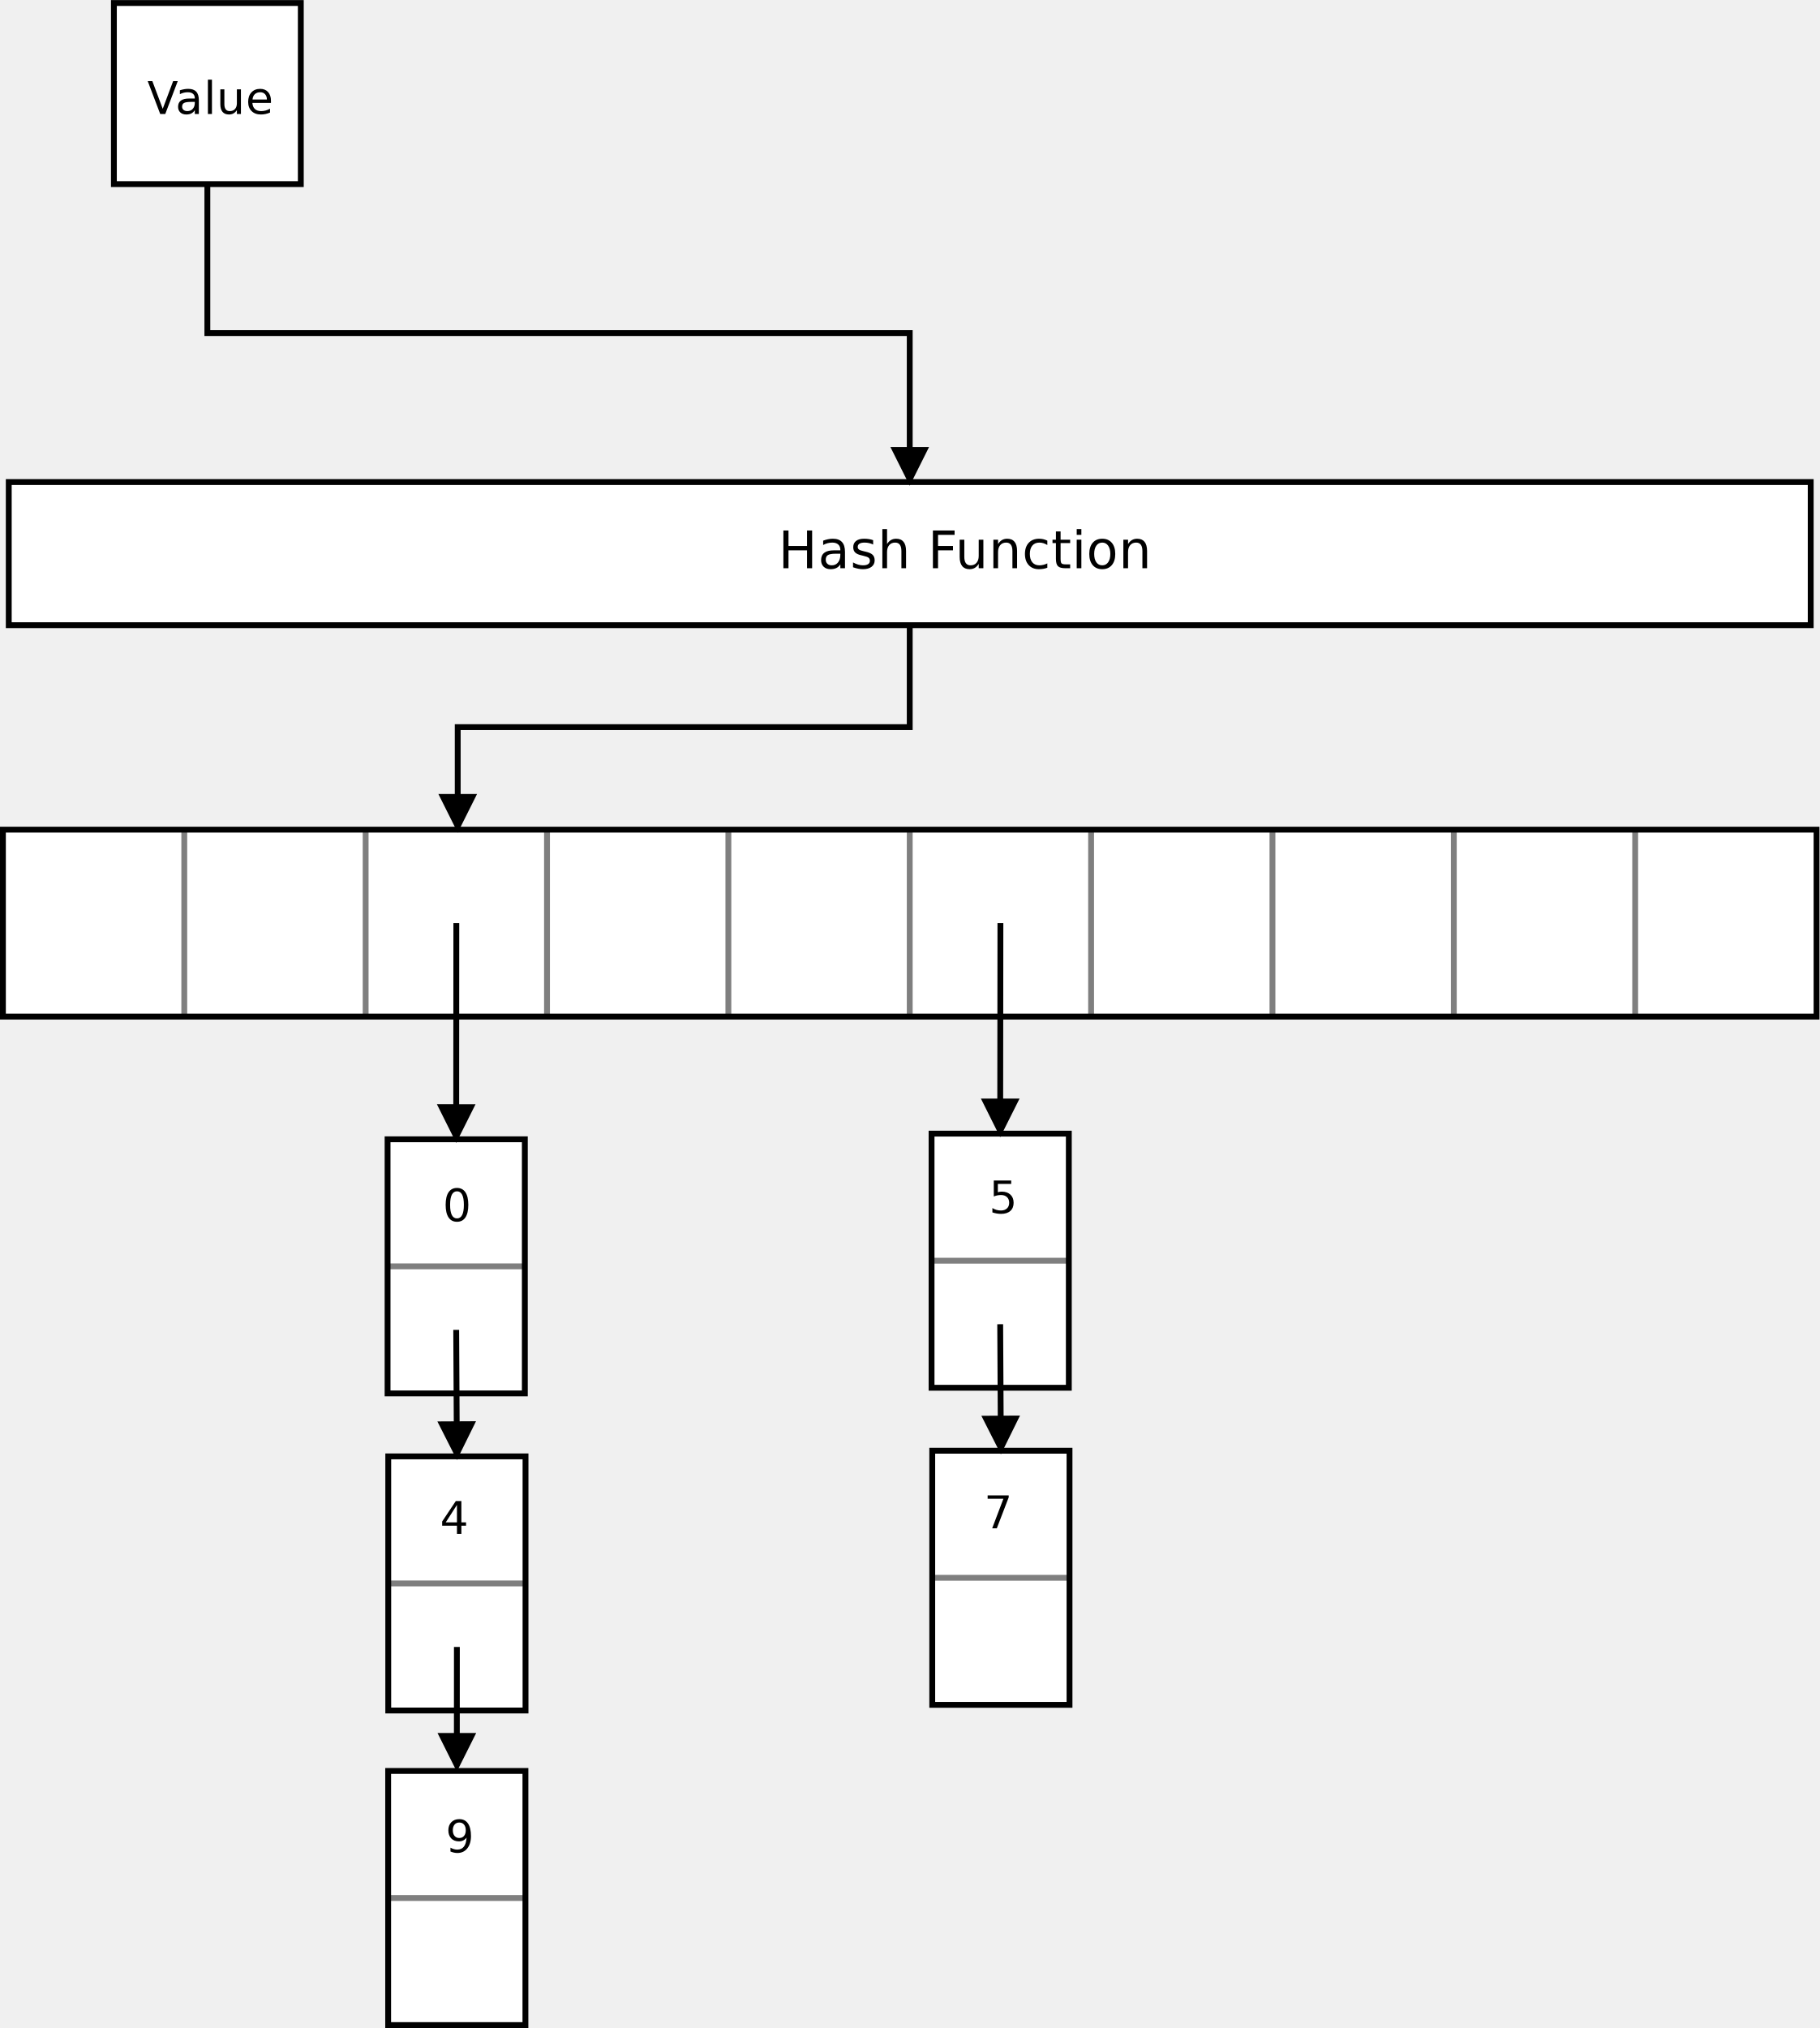
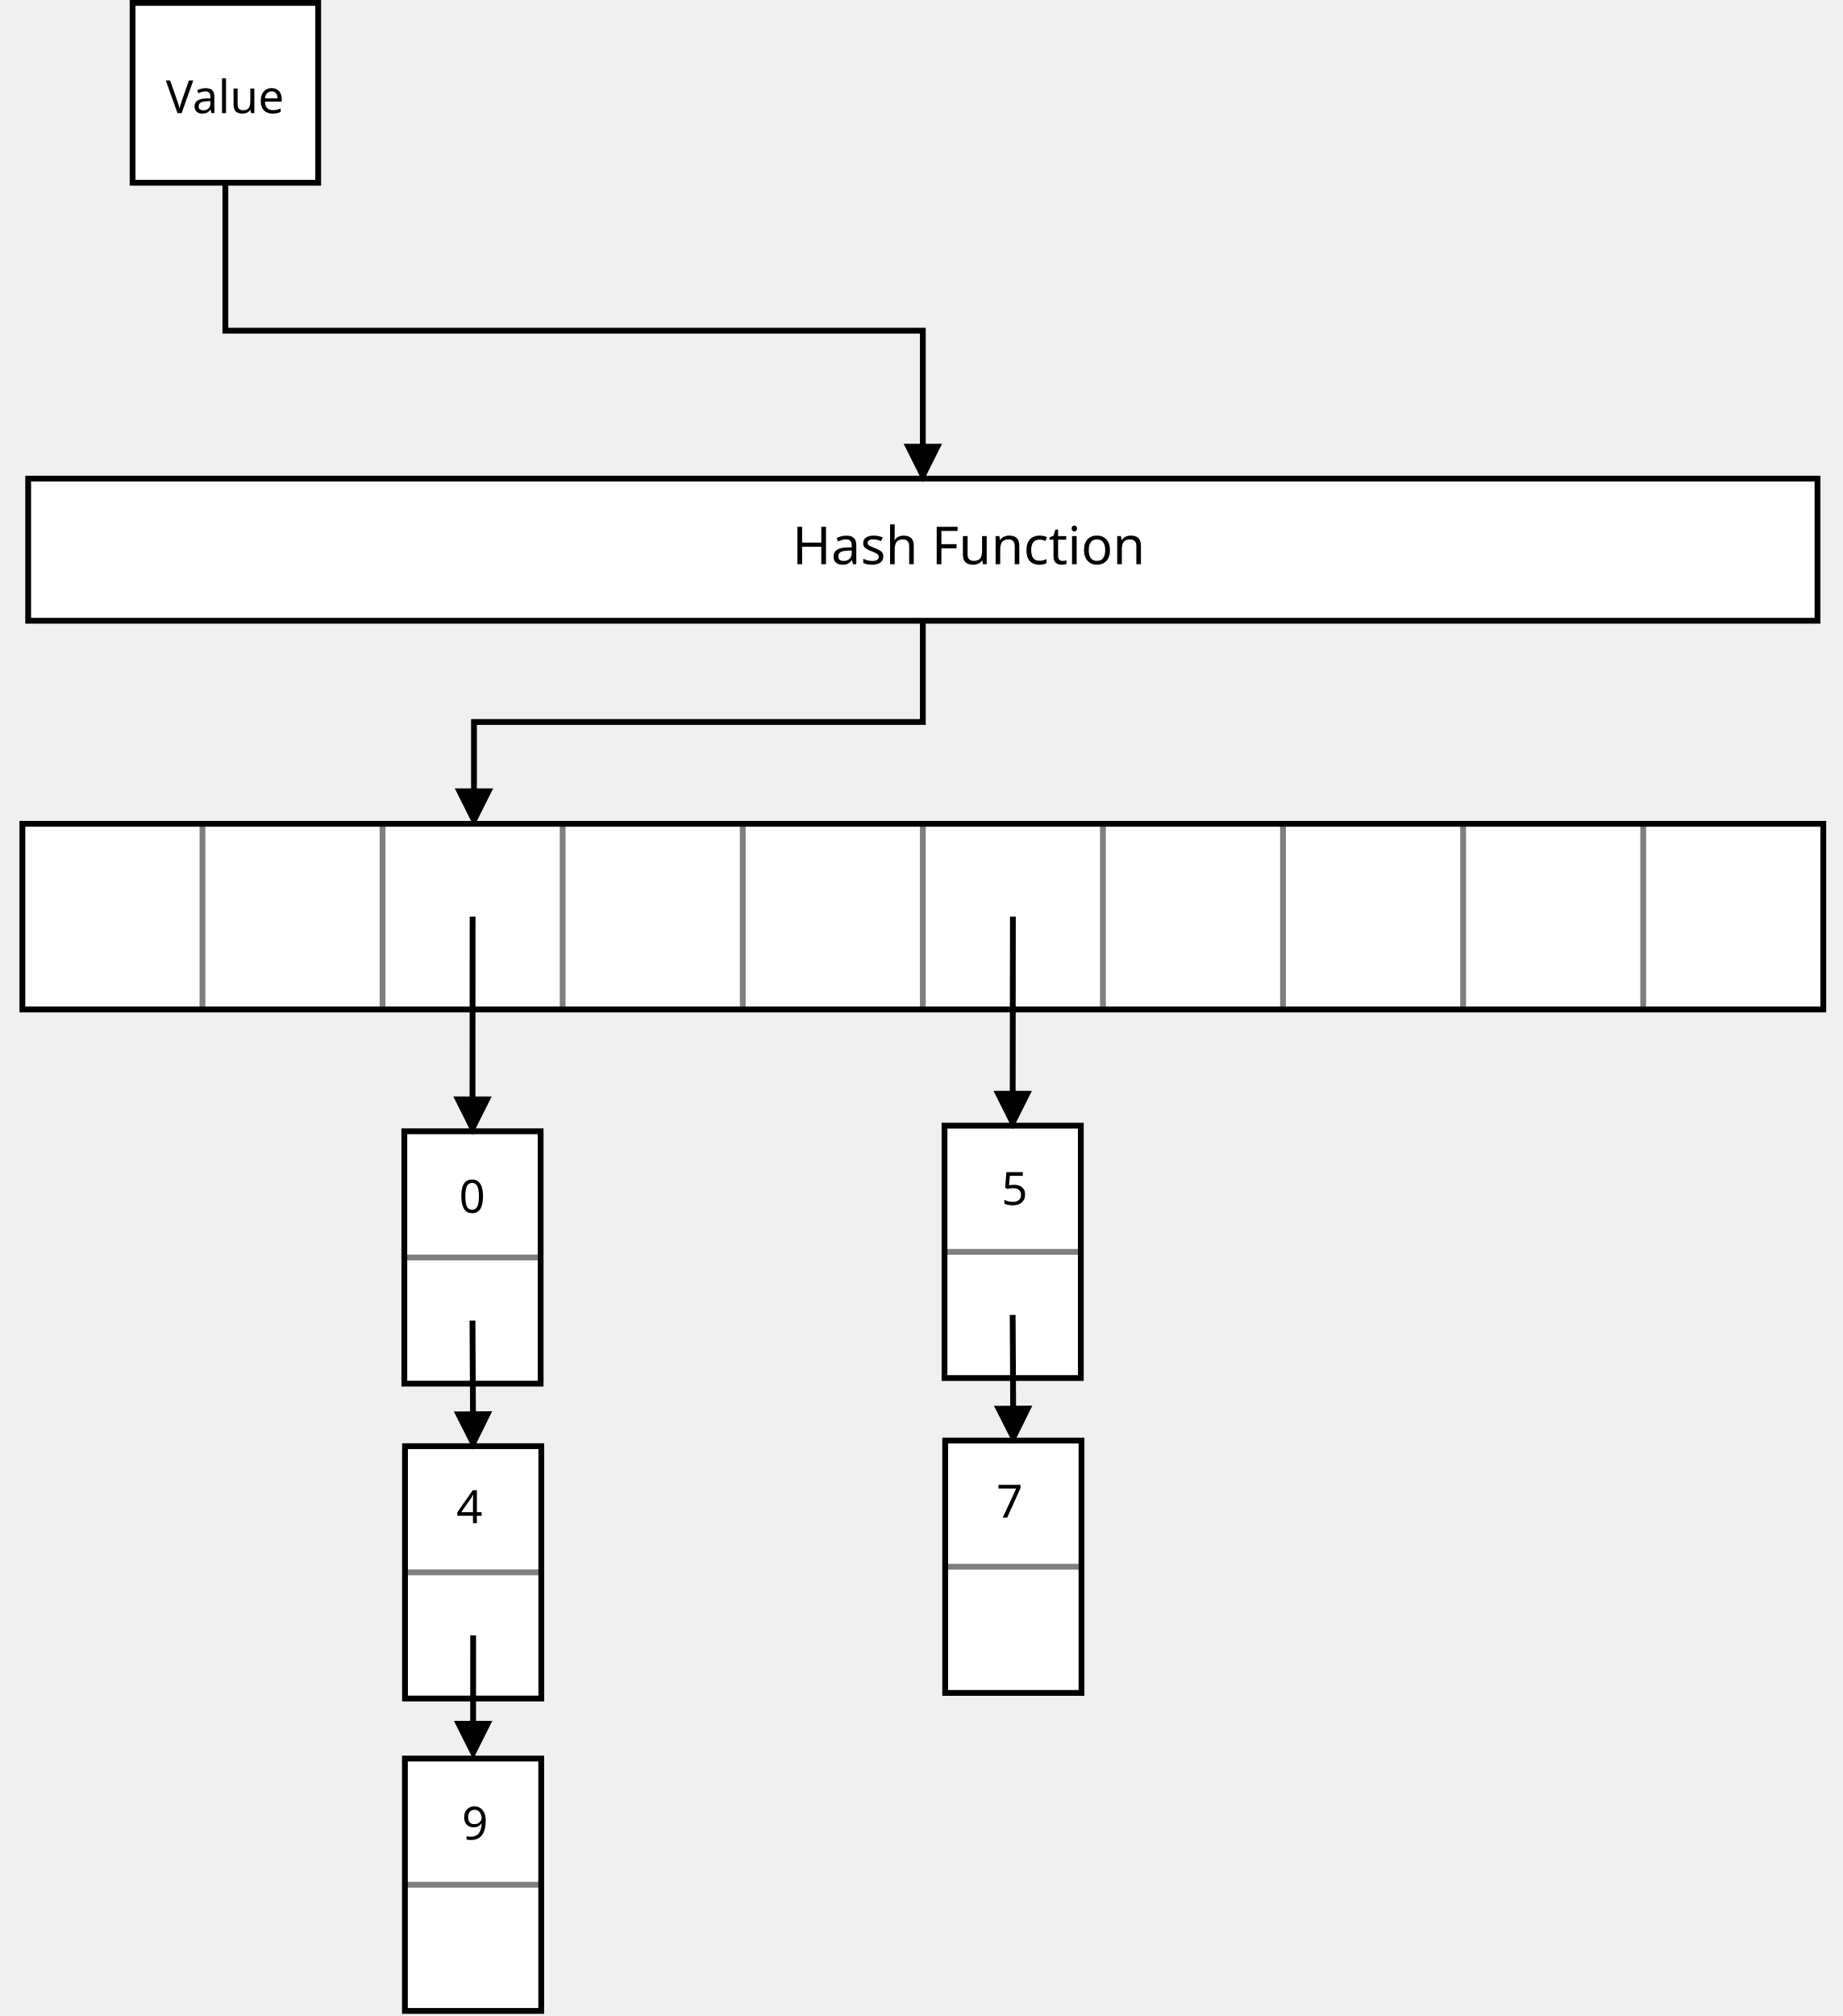
- <svg xmlns="http://www.w3.org/2000/svg" width="883pt" height="984pt" viewBox="0 0 883 984" version="1.1">
-   <g id="surface1">
-     <path style=" stroke:none;fill-rule:nonzero;fill:rgb(100%,100%,100%);fill-opacity:1;" d="M 1.418 493.262 L 881.562 493.262 L 881.562 402.555 L 1.418 402.555 Z M 1.418 493.262 " />
-     <path style="fill:none;stroke-width:28.346;stroke-linecap:butt;stroke-linejoin:miter;stroke:rgb(49.805%,49.805%,49.805%);stroke-opacity:1;stroke-miterlimit:10;" d="M 894.297 5814.453 L 894.297 4907.383 " transform="matrix(0.1,0,0,-0.1,0,984)" />
-     <path style="fill:none;stroke-width:28.346;stroke-linecap:butt;stroke-linejoin:miter;stroke:rgb(49.805%,49.805%,49.805%);stroke-opacity:1;stroke-miterlimit:10;" d="M 1774.453 5814.453 L 1774.453 4907.383 " transform="matrix(0.1,0,0,-0.1,0,984)" />
-     <path style="fill:none;stroke-width:28.346;stroke-linecap:butt;stroke-linejoin:miter;stroke:rgb(49.805%,49.805%,49.805%);stroke-opacity:1;stroke-miterlimit:10;" d="M 2654.609 5814.453 L 2654.609 4907.383 " transform="matrix(0.1,0,0,-0.1,0,984)" />
-     <path style="fill:none;stroke-width:28.346;stroke-linecap:butt;stroke-linejoin:miter;stroke:rgb(49.805%,49.805%,49.805%);stroke-opacity:1;stroke-miterlimit:10;" d="M 3534.766 5814.453 L 3534.766 4907.383 " transform="matrix(0.1,0,0,-0.1,0,984)" />
-     <path style="fill:none;stroke-width:28.346;stroke-linecap:butt;stroke-linejoin:miter;stroke:rgb(49.805%,49.805%,49.805%);stroke-opacity:1;stroke-miterlimit:10;" d="M 4414.883 5814.453 L 4414.883 4907.383 " transform="matrix(0.1,0,0,-0.1,0,984)" />
-     <path style="fill:none;stroke-width:28.346;stroke-linecap:butt;stroke-linejoin:miter;stroke:rgb(49.805%,49.805%,49.805%);stroke-opacity:1;stroke-miterlimit:10;" d="M 5295.039 5814.453 L 5295.039 4907.383 " transform="matrix(0.1,0,0,-0.1,0,984)" />
-     <path style="fill:none;stroke-width:28.346;stroke-linecap:butt;stroke-linejoin:miter;stroke:rgb(49.805%,49.805%,49.805%);stroke-opacity:1;stroke-miterlimit:10;" d="M 6175.195 5814.453 L 6175.195 4907.383 " transform="matrix(0.1,0,0,-0.1,0,984)" />
-     <path style="fill:none;stroke-width:28.346;stroke-linecap:butt;stroke-linejoin:miter;stroke:rgb(49.805%,49.805%,49.805%);stroke-opacity:1;stroke-miterlimit:10;" d="M 7055.312 5814.453 L 7055.312 4907.383 " transform="matrix(0.1,0,0,-0.1,0,984)" />
-     <path style="fill:none;stroke-width:28.346;stroke-linecap:butt;stroke-linejoin:miter;stroke:rgb(49.805%,49.805%,49.805%);stroke-opacity:1;stroke-miterlimit:10;" d="M 7935.469 5814.453 L 7935.469 4907.383 " transform="matrix(0.1,0,0,-0.1,0,984)" />
-     <path style="fill:none;stroke-width:28.346;stroke-linecap:butt;stroke-linejoin:miter;stroke:rgb(0%,0%,0%);stroke-opacity:1;stroke-miterlimit:10;" d="M 14.18 4907.383 L 8815.625 4907.383 L 8815.625 5814.453 L 14.18 5814.453 Z M 14.18 4907.383 " transform="matrix(0.1,0,0,-0.1,0,984)" />
-     <path style="fill-rule:nonzero;fill:rgb(100%,100%,100%);fill-opacity:1;stroke-width:28.346;stroke-linecap:butt;stroke-linejoin:miter;stroke:rgb(0%,0%,0%);stroke-opacity:1;stroke-miterlimit:10;" d="M 42.5 6806.562 L 8787.266 6806.562 L 8787.266 7501.016 L 42.5 7501.016 Z M 42.5 6806.562 " transform="matrix(0.1,0,0,-0.1,0,984)" />
-     <path style=" stroke:none;fill-rule:nonzero;fill:rgb(0%,0%,0%);fill-opacity:1;" d="M 380.176 257.402 L 382.652 257.402 L 382.652 264.91 L 391.652 264.91 L 391.652 257.402 L 394.125 257.402 L 394.125 275.707 L 391.652 275.707 L 391.652 267.023 L 382.652 267.023 L 382.652 275.707 L 380.176 275.707 L 380.176 257.402 " />
-     <path style=" stroke:none;fill-rule:nonzero;fill:rgb(0%,0%,0%);fill-opacity:1;" d="M 405.574 268.668 C 403.754 268.668 402.488 268.887 401.785 269.324 C 401.086 269.762 400.734 270.508 400.734 271.559 C 400.734 272.402 400.996 273.066 401.52 273.562 C 402.051 274.055 402.766 274.301 403.676 274.301 C 404.926 274.301 405.93 273.836 406.684 272.91 C 407.438 271.98 407.816 270.746 407.816 269.207 L 407.816 268.668 L 405.574 268.668 M 410.07 267.801 L 410.07 275.707 L 407.816 275.707 L 407.816 273.828 C 407.301 274.633 406.66 275.223 405.891 275.605 C 405.125 275.984 404.184 276.176 403.074 276.176 C 401.668 276.176 400.551 275.777 399.719 274.977 C 398.891 274.176 398.477 273.105 398.477 271.762 C 398.477 270.195 398.992 269.016 400.023 268.219 C 401.059 267.422 402.602 267.023 404.656 267.023 L 407.816 267.023 L 407.816 266.781 C 407.816 265.664 407.477 264.801 406.793 264.191 C 406.113 263.578 405.152 263.27 403.922 263.27 C 403.137 263.27 402.371 263.367 401.625 263.562 C 400.883 263.758 400.164 264.051 399.48 264.441 L 399.48 262.332 C 400.305 262.02 401.105 261.785 401.883 261.629 C 402.656 261.473 403.414 261.395 404.148 261.395 C 406.137 261.395 407.621 261.922 408.602 262.984 C 409.582 264.043 410.07 265.648 410.07 267.801 " />
-     <path style=" stroke:none;fill-rule:nonzero;fill:rgb(0%,0%,0%);fill-opacity:1;" d="M 423.734 262.098 L 423.734 264.211 C 423.098 263.895 422.434 263.66 421.746 263.504 C 421.062 263.348 420.348 263.27 419.613 263.27 C 418.492 263.27 417.652 263.445 417.094 263.793 C 416.535 264.145 416.254 264.672 416.254 265.371 C 416.254 265.902 416.453 266.324 416.855 266.629 C 417.258 266.934 418.062 267.219 419.273 267.492 L 420.043 267.672 C 421.645 268.023 422.781 268.523 423.457 269.172 C 424.133 269.82 424.469 270.727 424.469 271.887 C 424.469 273.207 423.965 274.254 422.953 275.02 C 421.945 275.789 420.559 276.176 418.793 276.176 C 418.059 276.176 417.289 276.098 416.492 275.941 C 415.695 275.785 414.855 275.551 413.973 275.238 L 413.973 272.891 C 414.809 273.359 415.629 273.711 416.438 273.945 C 417.246 274.184 418.047 274.301 418.84 274.301 C 419.902 274.301 420.723 274.109 421.293 273.727 C 421.863 273.344 422.152 272.805 422.152 272.105 C 422.152 271.461 421.945 270.969 421.531 270.625 C 421.117 270.281 420.215 269.949 418.816 269.633 L 418.031 269.441 C 416.637 269.141 415.625 268.68 415.004 268.062 C 414.383 267.441 414.074 266.59 414.074 265.512 C 414.074 264.195 414.531 263.18 415.445 262.469 C 416.359 261.75 417.66 261.395 419.348 261.395 C 420.18 261.395 420.965 261.449 421.699 261.57 C 422.438 261.688 423.113 261.863 423.734 262.098 " />
-     <path style=" stroke:none;fill-rule:nonzero;fill:rgb(0%,0%,0%);fill-opacity:1;" d="M 439.703 267.32 L 439.703 275.707 L 437.449 275.707 L 437.449 267.398 C 437.449 266.02 437.195 264.984 436.688 264.301 C 436.184 263.613 435.422 263.27 434.41 263.27 C 433.191 263.27 432.23 263.68 431.527 264.504 C 430.824 265.32 430.477 266.438 430.477 267.855 L 430.477 275.707 L 428.203 275.707 L 428.203 256.699 L 430.477 256.699 L 430.477 263.973 C 431.016 263.109 431.648 262.461 432.383 262.035 C 433.113 261.605 433.953 261.395 434.91 261.395 C 436.488 261.395 437.68 261.895 438.488 262.898 C 439.301 263.902 439.703 265.375 439.703 267.32 " />
-     <path style=" stroke:none;fill-rule:nonzero;fill:rgb(0%,0%,0%);fill-opacity:1;" d="M 452.742 257.402 L 463.262 257.402 L 463.262 259.516 L 455.223 259.516 L 455.223 264.91 L 462.477 264.91 L 462.477 267.023 L 455.223 267.023 L 455.223 275.707 L 452.742 275.707 L 452.742 257.402 " />
-     <path style=" stroke:none;fill-rule:nonzero;fill:rgb(0%,0%,0%);fill-opacity:1;" d="M 465.723 270.254 L 465.723 261.863 L 467.977 261.863 L 467.977 270.168 C 467.977 271.547 468.23 272.578 468.738 273.27 C 469.246 273.957 470.008 274.301 471.02 274.301 C 472.238 274.301 473.199 273.891 473.906 273.07 C 474.613 272.254 474.969 271.137 474.969 269.719 L 474.969 261.863 L 477.223 261.863 L 477.223 275.707 L 474.969 275.707 L 474.969 273.594 C 474.418 274.469 473.785 275.117 473.059 275.543 C 472.336 275.965 471.496 276.176 470.539 276.176 C 468.965 276.176 467.766 275.676 466.949 274.672 C 466.133 273.66 465.723 272.191 465.723 270.254 M 471.398 261.395 L 471.398 261.395 " />
-     <path style=" stroke:none;fill-rule:nonzero;fill:rgb(0%,0%,0%);fill-opacity:1;" d="M 493.582 267.32 L 493.582 275.707 L 491.324 275.707 L 491.324 267.398 C 491.324 266.02 491.074 264.984 490.566 264.301 C 490.062 263.613 489.301 263.27 488.285 263.27 C 487.07 263.27 486.109 263.68 485.406 264.504 C 484.703 265.32 484.352 266.438 484.352 267.855 L 484.352 275.707 L 482.082 275.707 L 482.082 261.863 L 484.352 261.863 L 484.352 263.973 C 484.895 263.109 485.527 262.461 486.258 262.035 C 486.988 261.605 487.832 261.395 488.789 261.395 C 490.367 261.395 491.559 261.895 492.367 262.898 C 493.176 263.902 493.582 265.375 493.582 267.32 " />
-     <path style=" stroke:none;fill-rule:nonzero;fill:rgb(0%,0%,0%);fill-opacity:1;" d="M 508.262 262.332 L 508.262 264.441 C 507.621 264.051 506.984 263.758 506.344 263.562 C 505.703 263.367 505.055 263.27 504.398 263.27 C 502.938 263.27 501.805 263.754 500.992 264.719 C 500.184 265.684 499.781 267.039 499.781 268.785 C 499.781 270.531 500.184 271.887 500.992 272.852 C 501.805 273.816 502.938 274.301 504.398 274.301 C 505.055 274.301 505.703 274.223 506.344 274.062 C 506.984 273.906 507.621 273.672 508.262 273.359 L 508.262 275.473 C 507.633 275.707 506.98 275.883 506.309 276 C 505.633 276.117 504.914 276.176 504.156 276.176 C 502.086 276.176 500.445 275.512 499.227 274.18 C 498.008 272.848 497.402 271.047 497.402 268.785 C 497.402 266.488 498.016 264.684 499.246 263.367 C 500.477 262.051 502.16 261.395 504.301 261.395 C 504.996 261.395 505.676 261.473 506.336 261.629 C 507 261.785 507.641 262.02 508.262 262.332 " />
-     <path style=" stroke:none;fill-rule:nonzero;fill:rgb(0%,0%,0%);fill-opacity:1;" d="M 514.703 257.871 L 514.703 261.863 L 519.348 261.863 L 519.348 263.504 L 514.703 263.504 L 514.703 271.133 C 514.703 272.277 514.855 273.016 515.16 273.344 C 515.469 273.668 516.09 273.828 517.031 273.828 L 519.348 273.828 L 519.348 275.707 L 517.031 275.707 C 515.289 275.707 514.09 275.379 513.426 274.723 C 512.762 274.062 512.434 272.867 512.434 271.133 L 512.434 263.504 L 510.777 263.504 L 510.777 261.863 L 512.434 261.863 L 512.434 257.871 L 514.703 257.871 " />
-     <path style=" stroke:none;fill-rule:nonzero;fill:rgb(0%,0%,0%);fill-opacity:1;" d="M 522.523 261.863 L 524.781 261.863 L 524.781 275.707 L 522.523 275.707 L 522.523 261.863 M 522.523 256.699 L 524.781 256.699 L 524.781 259.516 L 522.523 259.516 L 522.523 256.699 " />
-     <path style=" stroke:none;fill-rule:nonzero;fill:rgb(0%,0%,0%);fill-opacity:1;" d="M 534.926 263.27 C 533.715 263.27 532.758 263.762 532.055 264.742 C 531.352 265.727 531.004 267.074 531.004 268.785 C 531.004 270.496 531.352 271.844 532.051 272.824 C 532.75 273.809 533.707 274.301 534.926 274.301 C 536.125 274.301 537.078 273.805 537.777 272.816 C 538.48 271.828 538.836 270.484 538.836 268.785 C 538.836 267.09 538.48 265.746 537.777 264.758 C 537.078 263.766 536.125 263.27 534.926 263.27 M 534.922 261.395 C 536.887 261.395 538.426 262.047 539.547 263.355 C 540.664 264.66 541.227 266.473 541.227 268.785 C 541.227 271.09 540.664 272.898 539.547 274.211 C 538.426 275.52 536.887 276.176 534.922 276.176 C 532.953 276.176 531.41 275.52 530.297 274.211 C 529.18 272.898 528.621 271.09 528.621 268.785 C 528.621 266.473 529.18 264.66 530.297 263.355 C 531.41 262.047 532.953 261.395 534.922 261.395 " />
-     <path style=" stroke:none;fill-rule:nonzero;fill:rgb(0%,0%,0%);fill-opacity:1;" d="M 556.664 267.32 L 556.664 275.707 L 554.406 275.707 L 554.406 267.398 C 554.406 266.02 554.152 264.984 553.648 264.301 C 553.141 263.613 552.383 263.27 551.367 263.27 C 550.148 263.27 549.191 263.68 548.484 264.504 C 547.785 265.32 547.434 266.438 547.434 267.855 L 547.434 275.707 L 545.164 275.707 L 545.164 261.863 L 547.434 261.863 L 547.434 263.973 C 547.973 263.109 548.609 262.461 549.34 262.035 C 550.07 261.605 550.914 261.395 551.871 261.395 C 553.445 261.395 554.641 261.895 555.449 262.898 C 556.258 263.902 556.664 265.375 556.664 267.32 " />
-     <path style="fill-rule:nonzero;fill:rgb(100%,100%,100%);fill-opacity:1;stroke-width:28.346;stroke-linecap:butt;stroke-linejoin:miter;stroke:rgb(0%,0%,0%);stroke-opacity:1;stroke-miterlimit:10;" d="M 552.734 8946.68 L 1459.805 8946.68 L 1459.805 9825.391 L 552.734 9825.391 Z M 552.734 8946.68 " transform="matrix(0.1,0,0,-0.1,0,984)" />
-     <path style=" stroke:none;fill-rule:nonzero;fill:rgb(100%,100%,100%);fill-opacity:1;" d="M 188.086 676.094 L 254.699 676.094 L 254.699 552.789 L 188.086 552.789 Z M 188.086 676.094 " />
-     <path style="fill:none;stroke-width:28.346;stroke-linecap:butt;stroke-linejoin:miter;stroke:rgb(49.805%,49.805%,49.805%);stroke-opacity:1;stroke-miterlimit:10;" d="M 1880.859 3695.586 L 2546.992 3695.586 " transform="matrix(0.1,0,0,-0.1,0,984)" />
-     <path style="fill:none;stroke-width:28.346;stroke-linecap:butt;stroke-linejoin:miter;stroke:rgb(0%,0%,0%);stroke-opacity:1;stroke-miterlimit:10;" d="M 1880.859 3079.062 L 2546.992 3079.062 L 2546.992 4312.109 L 1880.859 4312.109 Z M 1880.859 3079.062 " transform="matrix(0.1,0,0,-0.1,0,984)" />
-     <path style=" stroke:none;fill-rule:nonzero;fill:rgb(0%,0%,0%);fill-opacity:1;" d="M 77.758 55.316 L 71.688 39.359 L 73.934 39.359 L 78.973 52.793 L 84.023 39.359 L 86.262 39.359 L 80.199 55.316 L 77.758 55.316 " />
-     <path style=" stroke:none;fill-rule:nonzero;fill:rgb(0%,0%,0%);fill-opacity:1;" d="M 92.586 49.449 C 91.004 49.449 89.906 49.625 89.293 49.973 C 88.684 50.316 88.379 50.906 88.379 51.742 C 88.379 52.406 88.605 52.934 89.062 53.324 C 89.523 53.715 90.148 53.91 90.938 53.91 C 92.023 53.91 92.895 53.539 93.551 52.805 C 94.211 52.07 94.539 51.09 94.539 49.867 L 94.539 49.449 L 92.586 49.449 M 96.5 48.586 L 96.5 55.316 L 94.539 55.316 L 94.539 53.438 C 94.09 54.16 93.531 54.695 92.863 55.039 C 92.195 55.379 91.379 55.551 90.414 55.551 C 89.191 55.551 88.219 55.215 87.496 54.535 C 86.777 53.859 86.418 52.953 86.418 51.816 C 86.418 50.488 86.863 49.492 87.762 48.82 C 88.66 48.145 90.004 47.809 91.789 47.809 L 94.539 47.809 L 94.539 47.609 C 94.539 46.703 94.242 46 93.648 45.504 C 93.055 45.008 92.223 44.758 91.148 44.758 C 90.469 44.758 89.805 44.836 89.156 44.992 C 88.512 45.148 87.891 45.383 87.293 45.695 L 87.293 43.816 C 88.012 43.586 88.707 43.406 89.383 43.289 C 90.059 43.172 90.715 43.113 91.352 43.113 C 93.082 43.113 94.371 43.566 95.219 44.473 C 96.074 45.375 96.5 46.746 96.5 48.586 " />
-     <path style=" stroke:none;fill-rule:nonzero;fill:rgb(0%,0%,0%);fill-opacity:1;" d="M 100.898 38.656 L 102.859 38.656 L 102.859 55.316 L 100.898 55.316 L 100.898 38.656 " />
-     <path style=" stroke:none;fill-rule:nonzero;fill:rgb(0%,0%,0%);fill-opacity:1;" d="M 106.93 50.566 L 106.93 43.348 L 108.887 43.348 L 108.887 50.492 C 108.887 51.633 109.105 52.484 109.547 53.055 C 109.984 53.625 110.648 53.91 111.531 53.91 C 112.59 53.91 113.426 53.57 114.039 52.891 C 114.652 52.207 114.961 51.281 114.961 50.105 L 114.961 43.348 L 116.922 43.348 L 116.922 55.316 L 114.961 55.316 L 114.961 53.438 C 114.484 54.152 113.934 54.684 113.305 55.031 C 112.676 55.379 111.945 55.551 111.113 55.551 C 109.742 55.551 108.703 55.129 107.992 54.281 C 107.281 53.434 106.93 52.195 106.93 50.566 M 111.859 43.113 L 111.859 43.113 " />
-     <path style=" stroke:none;fill-rule:nonzero;fill:rgb(0%,0%,0%);fill-opacity:1;" d="M 131.496 48.895 L 131.496 49.922 L 122.48 49.922 C 122.566 51.219 122.973 52.207 123.703 52.891 C 124.43 53.57 125.445 53.91 126.746 53.91 C 127.496 53.91 128.227 53.812 128.934 53.617 C 129.641 53.422 130.344 53.129 131.039 52.734 L 131.039 54.613 C 130.336 54.918 129.613 55.152 128.875 55.312 C 128.137 55.473 127.387 55.551 126.629 55.551 C 124.723 55.551 123.215 55.004 122.102 53.902 C 120.992 52.801 120.434 51.312 120.434 49.438 C 120.434 47.5 120.961 45.961 122.016 44.824 C 123.07 43.684 124.496 43.113 126.285 43.113 C 127.895 43.113 129.164 43.633 130.098 44.668 C 131.031 45.703 131.496 47.113 131.496 48.895 M 129.535 48.277 C 129.52 47.207 129.219 46.352 128.633 45.715 C 128.051 45.074 127.273 44.758 126.309 44.758 C 125.215 44.758 124.34 45.066 123.68 45.684 C 123.023 46.301 122.648 47.168 122.547 48.289 L 129.535 48.277 " />
-     <path style="fill:none;stroke-width:28.346;stroke-linecap:butt;stroke-linejoin:miter;stroke:rgb(0%,0%,0%);stroke-opacity:1;stroke-miterlimit:10;" d="M 1006.289 8946.68 L 1006.289 8223.867 L 4414.883 8223.867 L 4414.883 7656.914 " transform="matrix(0.1,0,0,-0.1,0,984)" />
-     <path style=" stroke:none;fill-rule:evenodd;fill:rgb(0%,0%,0%);fill-opacity:1;" d="M 434.402 218.309 L 441.488 232.48 L 448.574 218.309 " />
-     <path style="fill:none;stroke-width:28.346;stroke-linecap:butt;stroke-linejoin:miter;stroke:rgb(0%,0%,0%);stroke-opacity:1;stroke-miterlimit:10;" d="M 4344.023 7656.914 L 4414.883 7515.195 L 4485.742 7656.914 Z M 4344.023 7656.914 " transform="matrix(0.1,0,0,-0.1,0,984)" />
-     <path style="fill:none;stroke-width:28.346;stroke-linecap:butt;stroke-linejoin:miter;stroke:rgb(0%,0%,0%);stroke-opacity:1;stroke-miterlimit:10;" d="M 4414.883 6806.562 L 4414.883 6311.914 L 2221.289 6311.914 L 2221.289 5973.203 " transform="matrix(0.1,0,0,-0.1,0,984)" />
-     <path style=" stroke:none;fill-rule:evenodd;fill:rgb(0%,0%,0%);fill-opacity:1;" d="M 215.039 386.68 L 222.129 400.852 L 229.215 386.68 " />
-     <path style="fill:none;stroke-width:28.346;stroke-linecap:butt;stroke-linejoin:miter;stroke:rgb(0%,0%,0%);stroke-opacity:1;stroke-miterlimit:10;" d="M 2150.391 5973.203 L 2221.289 5831.484 L 2292.148 5973.203 Z M 2150.391 5973.203 " transform="matrix(0.1,0,0,-0.1,0,984)" />
-     <path style="fill:none;stroke-width:28.346;stroke-linecap:butt;stroke-linejoin:miter;stroke:rgb(0%,0%,0%);stroke-opacity:1;stroke-miterlimit:10;" d="M 2214.531 5360.898 L 2214.023 4468.008 " transform="matrix(0.1,0,0,-0.1,0,984)" />
-     <path style=" stroke:none;fill-rule:evenodd;fill:rgb(0%,0%,0%);fill-opacity:1;" d="M 214.316 537.195 L 221.395 551.371 L 228.488 537.203 " />
-     <path style="fill:none;stroke-width:28.346;stroke-linecap:butt;stroke-linejoin:miter;stroke:rgb(0%,0%,0%);stroke-opacity:1;stroke-miterlimit:10;" d="M 2143.164 4468.047 L 2213.945 4326.289 L 2284.883 4467.969 Z M 2143.164 4468.047 " transform="matrix(0.1,0,0,-0.1,0,984)" />
-     <path style=" stroke:none;fill-rule:nonzero;fill:rgb(100%,100%,100%);fill-opacity:1;" d="M 188.418 829.949 L 255.031 829.949 L 255.031 706.645 L 188.418 706.645 Z M 188.418 829.949 " />
-     <path style="fill:none;stroke-width:28.346;stroke-linecap:butt;stroke-linejoin:miter;stroke:rgb(49.805%,49.805%,49.805%);stroke-opacity:1;stroke-miterlimit:10;" d="M 1884.18 2157.031 L 2550.312 2157.031 " transform="matrix(0.1,0,0,-0.1,0,984)" />
-     <path style="fill:none;stroke-width:28.346;stroke-linecap:butt;stroke-linejoin:miter;stroke:rgb(0%,0%,0%);stroke-opacity:1;stroke-miterlimit:10;" d="M 1884.18 1540.508 L 2550.312 1540.508 L 2550.312 2773.555 L 1884.18 2773.555 Z M 1884.18 1540.508 " transform="matrix(0.1,0,0,-0.1,0,984)" />
-     <path style=" stroke:none;fill-rule:nonzero;fill:rgb(100%,100%,100%);fill-opacity:1;" d="M 188.371 982.582 L 254.984 982.582 L 254.984 859.277 L 188.371 859.277 Z M 188.371 982.582 " />
-     <path style="fill:none;stroke-width:28.346;stroke-linecap:butt;stroke-linejoin:miter;stroke:rgb(49.805%,49.805%,49.805%);stroke-opacity:1;stroke-miterlimit:10;" d="M 1883.711 630.703 L 2549.844 630.703 " transform="matrix(0.1,0,0,-0.1,0,984)" />
-     <path style="fill:none;stroke-width:28.346;stroke-linecap:butt;stroke-linejoin:miter;stroke:rgb(0%,0%,0%);stroke-opacity:1;stroke-miterlimit:10;" d="M 1883.711 14.18 L 2549.844 14.18 L 2549.844 1247.227 L 1883.711 1247.227 Z M 1883.711 14.18 " transform="matrix(0.1,0,0,-0.1,0,984)" />
-     <path style="fill:none;stroke-width:28.346;stroke-linecap:butt;stroke-linejoin:miter;stroke:rgb(0%,0%,0%);stroke-opacity:1;stroke-miterlimit:10;" d="M 2213.945 3387.305 L 2216.406 2929.453 " transform="matrix(0.1,0,0,-0.1,0,984)" />
-     <path style=" stroke:none;fill-rule:evenodd;fill:rgb(0%,0%,0%);fill-opacity:1;" d="M 214.555 691.094 L 221.719 705.23 L 228.727 691.016 " />
-     <path style="fill:none;stroke-width:28.346;stroke-linecap:butt;stroke-linejoin:miter;stroke:rgb(0%,0%,0%);stroke-opacity:1;stroke-miterlimit:10;" d="M 2145.547 2929.062 L 2217.188 2787.695 L 2287.266 2929.844 Z M 2145.547 2929.062 " transform="matrix(0.1,0,0,-0.1,0,984)" />
-     <path style="fill:none;stroke-width:28.346;stroke-linecap:butt;stroke-linejoin:miter;stroke:rgb(0%,0%,0%);stroke-opacity:1;stroke-miterlimit:10;" d="M 2217.266 1848.75 L 2217.07 1417.188 " transform="matrix(0.1,0,0,-0.1,0,984)" />
-     <path style=" stroke:none;fill-rule:evenodd;fill:rgb(0%,0%,0%);fill-opacity:1;" d="M 214.621 842.277 L 221.703 856.453 L 228.797 842.285 " />
-     <path style="fill:none;stroke-width:28.346;stroke-linecap:butt;stroke-linejoin:miter;stroke:rgb(0%,0%,0%);stroke-opacity:1;stroke-miterlimit:10;" d="M 2146.211 1417.227 L 2217.031 1275.469 L 2287.969 1417.148 Z M 2146.211 1417.227 " transform="matrix(0.1,0,0,-0.1,0,984)" />
-     <path style=" stroke:none;fill-rule:nonzero;fill:rgb(0%,0%,0%);fill-opacity:1;" d="M 221.77 578.035 C 220.66 578.035 219.828 578.582 219.27 579.68 C 218.715 580.77 218.434 582.414 218.434 584.609 C 218.434 586.801 218.715 588.441 219.27 589.535 C 219.828 590.629 220.66 591.176 221.77 591.176 C 222.891 591.176 223.727 590.629 224.281 589.535 C 224.84 588.441 225.117 586.801 225.117 584.609 C 225.117 582.414 224.84 580.77 224.281 579.68 C 223.727 578.582 222.891 578.035 221.77 578.035 M 221.77 576.395 C 223.555 576.395 224.918 577.094 225.859 578.496 C 226.801 579.898 227.27 581.938 227.27 584.609 C 227.27 587.277 226.801 589.312 225.859 590.715 C 224.918 592.117 223.555 592.82 221.77 592.82 C 219.988 592.82 218.625 592.117 217.684 590.715 C 216.742 589.312 216.273 587.277 216.273 584.609 C 216.273 581.938 216.742 579.898 217.684 578.496 C 218.625 577.094 219.988 576.395 221.77 576.395 " />
-     <path style=" stroke:none;fill-rule:nonzero;fill:rgb(0%,0%,0%);fill-opacity:1;" d="M 221.758 730.191 L 216.324 738.648 L 221.758 738.648 L 221.758 730.191 M 221.195 728.324 L 223.902 728.324 L 223.902 738.648 L 226.172 738.648 L 226.172 740.289 L 223.902 740.289 L 223.902 744.281 L 221.758 744.281 L 221.758 740.289 L 214.578 740.289 L 214.578 738.246 L 221.195 728.324 " />
-     <path style=" stroke:none;fill-rule:nonzero;fill:rgb(0%,0%,0%);fill-opacity:1;" d="M 218.609 898.375 L 218.609 896.5 C 219.148 896.805 219.695 897.039 220.25 897.199 C 220.805 897.359 221.348 897.438 221.879 897.438 C 223.301 897.438 224.387 896.957 225.133 895.988 C 225.883 895.023 226.312 893.559 226.422 891.59 C 226.008 892.188 225.484 892.648 224.852 892.969 C 224.219 893.289 223.52 893.449 222.754 893.449 C 221.16 893.449 219.902 892.969 218.977 892.008 C 218.051 891.043 217.586 889.73 217.586 888.062 C 217.586 886.43 218.07 885.121 219.035 884.137 C 220 883.148 221.285 882.652 222.895 882.652 C 224.734 882.652 226.137 883.355 227.105 884.758 C 228.074 886.16 228.562 888.199 228.562 890.871 C 228.562 893.367 227.965 895.359 226.777 896.848 C 225.59 898.336 223.988 899.082 221.977 899.082 C 221.438 899.082 220.887 899.023 220.332 898.906 C 219.781 898.785 219.207 898.609 218.609 898.375 M 222.895 891.805 C 223.863 891.805 224.629 891.473 225.191 890.805 C 225.758 890.137 226.039 889.219 226.039 888.051 C 226.039 886.895 225.758 885.977 225.191 885.305 C 224.629 884.633 223.863 884.297 222.895 884.297 C 221.93 884.297 221.16 884.633 220.598 885.305 C 220.031 885.977 219.75 886.895 219.75 888.051 C 219.75 889.219 220.031 890.137 220.598 890.805 C 221.16 891.473 221.93 891.805 222.895 891.805 " />
-     <path style=" stroke:none;fill-rule:nonzero;fill:rgb(100%,100%,100%);fill-opacity:1;" d="M 452.082 673.352 L 518.695 673.352 L 518.695 550.047 L 452.082 550.047 Z M 452.082 673.352 " />
-     <path style="fill:none;stroke-width:28.346;stroke-linecap:butt;stroke-linejoin:miter;stroke:rgb(49.805%,49.805%,49.805%);stroke-opacity:1;stroke-miterlimit:10;" d="M 4520.82 3723.008 L 5186.953 3723.008 " transform="matrix(0.1,0,0,-0.1,0,984)" />
-     <path style="fill:none;stroke-width:28.346;stroke-linecap:butt;stroke-linejoin:miter;stroke:rgb(0%,0%,0%);stroke-opacity:1;stroke-miterlimit:10;" d="M 4520.82 3106.484 L 5186.953 3106.484 L 5186.953 4339.531 L 4520.82 4339.531 Z M 4520.82 3106.484 " transform="matrix(0.1,0,0,-0.1,0,984)" />
-     <path style=" stroke:none;fill-rule:nonzero;fill:rgb(100%,100%,100%);fill-opacity:1;" d="M 452.414 827.207 L 519.031 827.207 L 519.031 703.902 L 452.414 703.902 Z M 452.414 827.207 " />
-     <path style="fill:none;stroke-width:28.346;stroke-linecap:butt;stroke-linejoin:miter;stroke:rgb(49.805%,49.805%,49.805%);stroke-opacity:1;stroke-miterlimit:10;" d="M 4524.141 2184.453 L 5190.312 2184.453 " transform="matrix(0.1,0,0,-0.1,0,984)" />
-     <path style="fill:none;stroke-width:28.346;stroke-linecap:butt;stroke-linejoin:miter;stroke:rgb(0%,0%,0%);stroke-opacity:1;stroke-miterlimit:10;" d="M 4524.141 1567.93 L 5190.312 1567.93 L 5190.312 2800.977 L 4524.141 2800.977 Z M 4524.141 1567.93 " transform="matrix(0.1,0,0,-0.1,0,984)" />
-     <path style="fill:none;stroke-width:28.346;stroke-linecap:butt;stroke-linejoin:miter;stroke:rgb(0%,0%,0%);stroke-opacity:1;stroke-miterlimit:10;" d="M 4853.906 3414.766 L 4856.367 2956.875 " transform="matrix(0.1,0,0,-0.1,0,984)" />
-     <path style=" stroke:none;fill-rule:evenodd;fill:rgb(0%,0%,0%);fill-opacity:1;" d="M 478.551 688.352 L 485.715 702.484 L 492.723 688.273 " />
-     <path style="fill:none;stroke-width:28.346;stroke-linecap:butt;stroke-linejoin:miter;stroke:rgb(0%,0%,0%);stroke-opacity:1;stroke-miterlimit:10;" d="M 4785.508 2956.484 L 4857.148 2815.156 L 4927.227 2957.266 Z M 4785.508 2956.484 " transform="matrix(0.1,0,0,-0.1,0,984)" />
-     <path style=" stroke:none;fill-rule:nonzero;fill:rgb(0%,0%,0%);fill-opacity:1;" d="M 482.281 572.789 L 490.73 572.789 L 490.73 574.434 L 484.254 574.434 L 484.254 578.477 C 484.566 578.379 484.879 578.309 485.191 578.262 C 485.504 578.211 485.816 578.188 486.129 578.188 C 487.906 578.188 489.309 578.672 490.348 579.641 C 491.387 580.613 491.906 581.926 491.906 583.586 C 491.906 585.289 491.371 586.617 490.305 587.562 C 489.242 588.508 487.738 588.98 485.797 588.98 C 485.129 588.98 484.449 588.922 483.754 588.805 C 483.062 588.688 482.348 588.512 481.609 588.277 L 481.609 586.164 C 482.25 586.562 482.91 586.855 483.594 587.047 C 484.273 587.242 484.996 587.34 485.758 587.34 C 486.984 587.34 487.961 587.004 488.676 586.328 C 489.395 585.656 489.754 584.738 489.754 583.586 C 489.754 582.426 489.395 581.512 488.676 580.84 C 487.961 580.164 486.984 579.828 485.758 579.828 C 485.18 579.828 484.605 579.887 484.031 580 C 483.461 580.113 482.879 580.289 482.281 580.531 L 482.281 572.789 " />
-     <path style=" stroke:none;fill-rule:nonzero;fill:rgb(0%,0%,0%);fill-opacity:1;" d="M 479.297 725.578 L 489.527 725.578 L 489.527 726.5 L 483.754 741.535 L 481.504 741.535 L 486.938 727.223 L 479.297 727.223 L 479.297 725.578 " />
-     <path style="fill:none;stroke-width:28.346;stroke-linecap:butt;stroke-linejoin:miter;stroke:rgb(0%,0%,0%);stroke-opacity:1;stroke-miterlimit:10;" d="M 4854.961 5360.898 L 4854.062 4495.469 " transform="matrix(0.1,0,0,-0.1,0,984)" />
-     <path style=" stroke:none;fill-rule:evenodd;fill:rgb(0%,0%,0%);fill-opacity:1;" d="M 478.316 534.449 L 485.391 548.629 L 492.492 534.461 " />
-     <path style="fill:none;stroke-width:28.346;stroke-linecap:butt;stroke-linejoin:miter;stroke:rgb(0%,0%,0%);stroke-opacity:1;stroke-miterlimit:10;" d="M 4783.164 4495.508 L 4853.906 4353.711 L 4924.922 4495.391 Z M 4783.164 4495.508 " transform="matrix(0.1,0,0,-0.1,0,984)" />
+ <svg xmlns="http://www.w3.org/2000/svg" width="32cm" height="35cm" viewBox="627 79 624 695">
+   <g>
+     <rect style="fill: #ffffff" x="629" y="363" width="621" height="64" />
+     <line style="fill: none; fill-opacity:0; stroke-width: 2; stroke: #7f7f7f" x1="691.1" y1="363" x2="691.1" y2="427" />
+     <line style="fill: none; fill-opacity:0; stroke-width: 2; stroke: #7f7f7f" x1="753.2" y1="363" x2="753.2" y2="427" />
+     <line style="fill: none; fill-opacity:0; stroke-width: 2; stroke: #7f7f7f" x1="815.3" y1="363" x2="815.3" y2="427" />
+     <line style="fill: none; fill-opacity:0; stroke-width: 2; stroke: #7f7f7f" x1="877.4" y1="363" x2="877.4" y2="427" />
+     <line style="fill: none; fill-opacity:0; stroke-width: 2; stroke: #7f7f7f" x1="939.5" y1="363" x2="939.5" y2="427" />
+     <line style="fill: none; fill-opacity:0; stroke-width: 2; stroke: #7f7f7f" x1="1001.6" y1="363" x2="1001.6" y2="427" />
+     <line style="fill: none; fill-opacity:0; stroke-width: 2; stroke: #7f7f7f" x1="1063.7" y1="363" x2="1063.7" y2="427" />
+     <line style="fill: none; fill-opacity:0; stroke-width: 2; stroke: #7f7f7f" x1="1125.8" y1="363" x2="1125.8" y2="427" />
+     <line style="fill: none; fill-opacity:0; stroke-width: 2; stroke: #7f7f7f" x1="1187.9" y1="363" x2="1187.9" y2="427" />
+     <rect style="fill: none; fill-opacity:0; stroke-width: 2; stroke: #000000" x="629" y="363" width="621" height="64" />
+   </g>
+   <g>
+     <rect style="fill: #ffffff" x="631" y="244" width="617" height="49" />
+     <rect style="fill: none; fill-opacity:0; stroke-width: 2; stroke: #000000" x="631" y="244" width="617" height="49" />
+   </g>
+   <text font-size="18.062" style="fill: #000000;text-anchor:start;font-family:sans-serif;font-style:normal;font-weight:normal" x="894.5" y="273.5">
+     <tspan x="894.5" y="273.5">Hash Function</tspan>
+   </text>
+   <g>
+     <rect style="fill: #ffffff" x="667" y="80" width="64" height="62" />
+     <rect style="fill: none; fill-opacity:0; stroke-width: 2; stroke: #000000" x="667" y="80" width="64" height="62" />
+   </g>
+   <g>
+     <rect style="fill: #ffffff" x="760.708" y="469" width="47" height="87" />
+     <line style="fill: none; fill-opacity:0; stroke-width: 2; stroke: #7f7f7f" x1="760.708" y1="512.5" x2="807.708" y2="512.5" />
+     <rect style="fill: none; fill-opacity:0; stroke-width: 2; stroke: #000000" x="760.708" y="469" width="47" height="87" />
+   </g>
+   <text font-size="15.804" style="fill: #000000;text-anchor:start;font-family:sans-serif;font-style:normal;font-weight:normal" x="678.458" y="118">
+     <tspan x="678.458" y="118">Value</tspan>
+   </text>
+   <g>
+     <polyline style="fill: none; fill-opacity:0; stroke-width: 2; stroke: #000000" points="699,142 699,193 939.5,193 939.5,233 " />
+     <polygon style="fill: #000000" points="934.5,233 939.5,243 944.5,233 " />
+     <polygon style="fill: none; fill-opacity:0; stroke-width: 2; stroke: #000000" points="934.5,233 939.5,243 944.5,233 " />
+   </g>
+   <g>
+     <polyline style="fill: none; fill-opacity:0; stroke-width: 2; stroke: #000000" points="939.5,293 939.5,327.899 784.726,327.899 784.726,351.798 " />
+     <polygon style="fill: #000000" points="779.726,351.798 784.726,361.798 789.726,351.798 " />
+     <polygon style="fill: none; fill-opacity:0; stroke-width: 2; stroke: #000000" points="779.726,351.798 784.726,361.798 789.726,351.798 " />
+   </g>
+   <g>
+     <line style="fill: none; fill-opacity:0; stroke-width: 2; stroke: #000000" x1="784.25" y1="395" x2="784.214" y2="458" />
+     <polygon style="fill: #000000" points="779.214,457.997 784.209,468 789.214,458.003 " />
+     <polygon style="fill: none; fill-opacity:0; stroke-width: 2; stroke: #000000" points="779.214,457.997 784.209,468 789.214,458.003 " />
+   </g>
+   <g>
+     <rect style="fill: #ffffff" x="760.942" y="577.556" width="47" height="87" />
+     <line style="fill: none; fill-opacity:0; stroke-width: 2; stroke: #7f7f7f" x1="760.942" y1="621.056" x2="807.942" y2="621.056" />
+     <rect style="fill: none; fill-opacity:0; stroke-width: 2; stroke: #000000" x="760.942" y="577.556" width="47" height="87" />
+   </g>
+   <g>
+     <rect style="fill: #ffffff" x="760.908" y="685.248" width="47" height="87" />
+     <line style="fill: none; fill-opacity:0; stroke-width: 2; stroke: #7f7f7f" x1="760.908" y1="728.748" x2="807.908" y2="728.748" />
+     <rect style="fill: none; fill-opacity:0; stroke-width: 2; stroke: #000000" x="760.908" y="685.248" width="47" height="87" />
+   </g>
+   <g>
+     <line style="fill: none; fill-opacity:0; stroke-width: 2; stroke: #000000" x1="784.208" y1="534.25" x2="784.383" y2="566.556" />
+     <polygon style="fill: #000000" points="779.383,566.583 784.437,576.556 789.382,566.529 " />
+     <polygon style="fill: none; fill-opacity:0; stroke-width: 2; stroke: #000000" points="779.383,566.583 784.437,576.556 789.382,566.529 " />
+   </g>
+   <g>
+     <line style="fill: none; fill-opacity:0; stroke-width: 2; stroke: #000000" x1="784.442" y1="642.806" x2="784.43" y2="673.256" />
+     <polygon style="fill: #000000" points="779.43,673.254 784.426,683.256 789.43,673.258 " />
+     <polygon style="fill: none; fill-opacity:0; stroke-width: 2; stroke: #000000" points="779.43,673.254 784.426,683.256 789.43,673.258 " />
+   </g>
+   <text font-size="15.804" style="fill: #000000;text-anchor:start;font-family:sans-serif;font-style:normal;font-weight:normal" x="779.58" y="497.078">
+     <tspan x="779.58" y="497.078">0</tspan>
+   </text>
+   <text font-size="15.804" style="fill: #000000;text-anchor:start;font-family:sans-serif;font-style:normal;font-weight:normal" x="778.646" y="604.11">
+     <tspan x="778.646" y="604.11">4</tspan>
+   </text>
+   <text font-size="15.804" style="fill: #000000;text-anchor:start;font-family:sans-serif;font-style:normal;font-weight:normal" x="780.552" y="713.166">
+     <tspan x="780.552" y="713.166">9</tspan>
+   </text>
+   <g>
+     <rect style="fill: #ffffff" x="946.974" y="467.064" width="47" height="87" />
+     <line style="fill: none; fill-opacity:0; stroke-width: 2; stroke: #7f7f7f" x1="946.974" y1="510.564" x2="993.974" y2="510.564" />
+     <rect style="fill: none; fill-opacity:0; stroke-width: 2; stroke: #000000" x="946.974" y="467.064" width="47" height="87" />
+   </g>
+   <g>
+     <rect style="fill: #ffffff" x="947.21" y="575.62" width="47" height="87" />
+     <line style="fill: none; fill-opacity:0; stroke-width: 2; stroke: #7f7f7f" x1="947.21" y1="619.12" x2="994.21" y2="619.12" />
+     <rect style="fill: none; fill-opacity:0; stroke-width: 2; stroke: #000000" x="947.21" y="575.62" width="47" height="87" />
+   </g>
+   <g>
+     <line style="fill: none; fill-opacity:0; stroke-width: 2; stroke: #000000" x1="970.474" y1="532.314" x2="970.65" y2="564.62" />
+     <polygon style="fill: #000000" points="965.65,564.647 970.705,574.62 975.65,564.593 " />
+     <polygon style="fill: none; fill-opacity:0; stroke-width: 2; stroke: #000000" points="965.65,564.647 970.705,574.62 975.65,564.593 " />
+   </g>
+   <text font-size="15.804" style="fill: #000000;text-anchor:start;font-family:sans-serif;font-style:normal;font-weight:normal" x="966.62" y="494.37">
+     <tspan x="966.62" y="494.37">5</tspan>
+   </text>
+   <text font-size="15.804" style="fill: #000000;text-anchor:start;font-family:sans-serif;font-style:normal;font-weight:normal" x="964.914" y="602.174">
+     <tspan x="964.914" y="602.174">7</tspan>
+   </text>
+   <g>
+     <line style="fill: none; fill-opacity:0; stroke-width: 2; stroke: #000000" x1="970.55" y1="395" x2="970.486" y2="456.064" />
+     <polygon style="fill: #000000" points="965.486,456.059 970.475,466.064 975.486,456.069 " />
+     <polygon style="fill: none; fill-opacity:0; stroke-width: 2; stroke: #000000" points="965.486,456.059 970.475,466.064 975.486,456.069 " />
  </g>
</svg>
